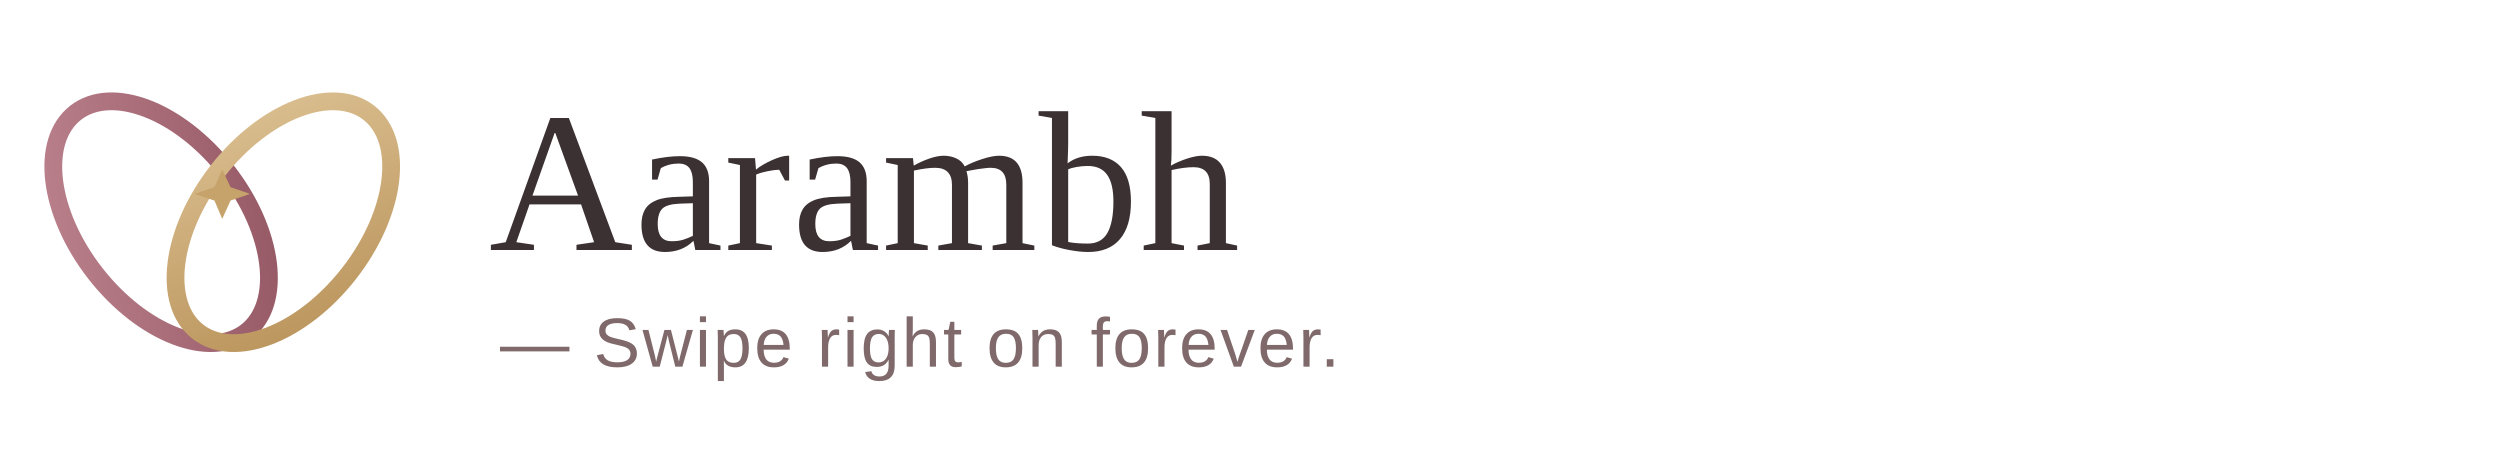
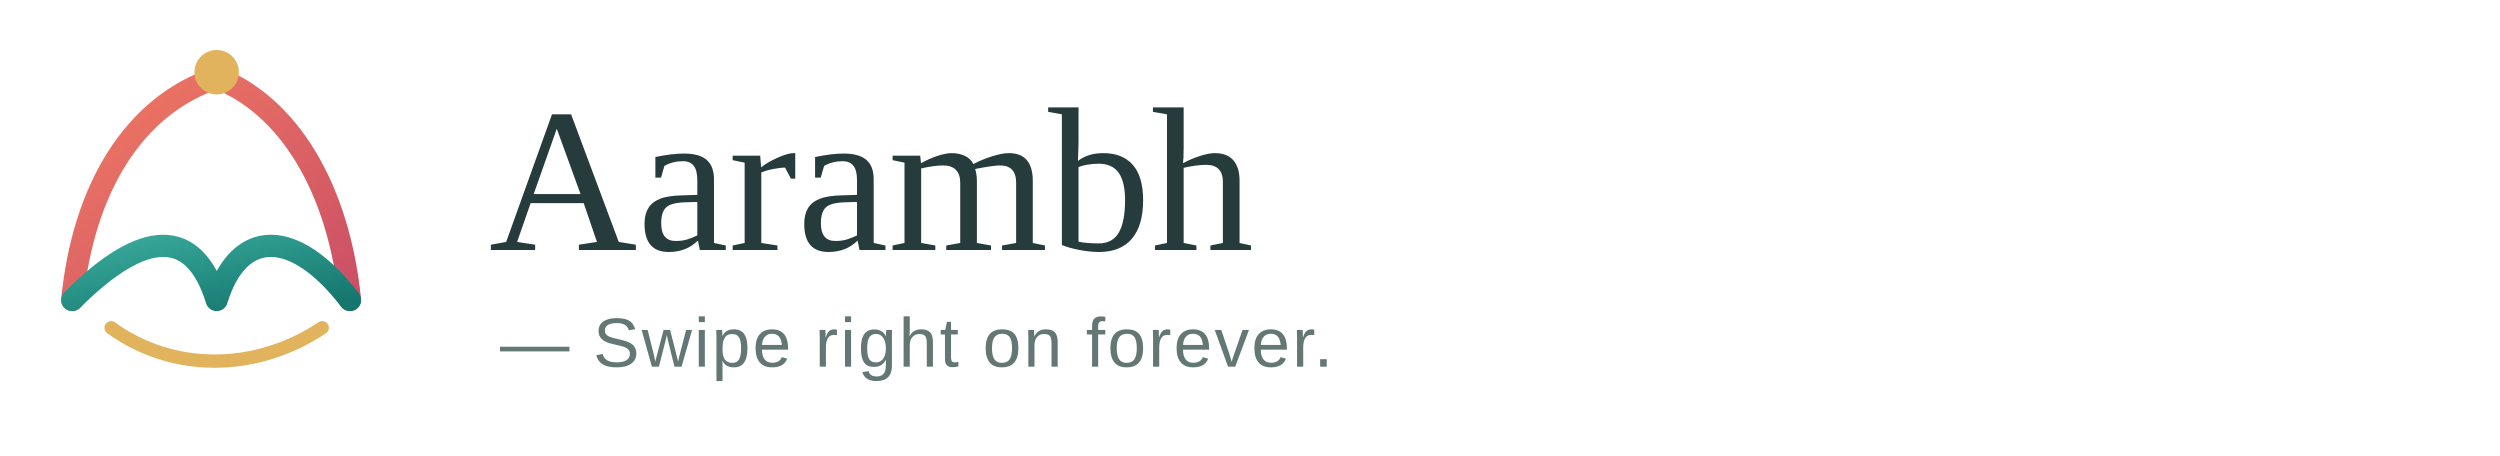
<svg xmlns="http://www.w3.org/2000/svg" width="450" height="82" viewBox="0 0 450 82" role="img" aria-labelledby="title desc">
  <defs>
-     <linearGradient id="rose" x1="0" y1="0" x2="1" y2="1">
-       <stop offset="0" stop-color="#bd8490" />
-       <stop offset="1" stop-color="#925561" />
+     <linearGradient id="a" x1="0" y1="0" x2="1" y2="1">
+       <stop stop-color="#f07a63" />
+       <stop offset="1" stop-color="#cb4f65" />
    </linearGradient>
-     <linearGradient id="gold" x1="0" y1="0" x2="1" y2="1">
-       <stop offset="0" stop-color="#ddc294" />
-       <stop offset="1" stop-color="#b89158" />
+     <linearGradient id="b" x1="0" y1="0" x2="1" y2="1">
+       <stop stop-color="#38a99b" />
+       <stop offset="1" stop-color="#15766e" />
    </linearGradient>
  </defs>
  <g fill="none" stroke-linecap="round" stroke-linejoin="round">
-     <ellipse cx="29" cy="40" rx="15" ry="25" transform="rotate(-38 29 40)" stroke="url(#rose)" stroke-width="3.2" />
-     <ellipse cx="51" cy="40" rx="15" ry="25" transform="rotate(38 51 40)" stroke="url(#gold)" stroke-width="3.2" />
-     <path d="M40 30.5l1.5 3.2 3.5 1.2-3.5 1.2-1.5 3.3-1.4-3.3-3.6-1.2 3.6-1.2z" fill="#c6a36a" stroke="none" />
+     <path d="M13 54C15 34 24 19 39 14c13 5 22 20 24 40" stroke="url(#a)" stroke-width="4" />
+     <path d="M13 54c13-13 22-13 26 0 4-13 14-13 24 0" stroke="url(#b)" stroke-width="4" />
+     <path d="M20 59c11 8 26 8 38 0" stroke="#e2b35d" stroke-width="2.4" />
  </g>
-   <text x="88" y="45" fill="#3b3032" font-family="Georgia, 'Times New Roman', serif" font-size="36" letter-spacing=".2">Aarambh</text>
-   <text x="90" y="66" fill="#80696a" font-family="Arial, Helvetica, sans-serif" font-size="12.5" letter-spacing=".45">— Swipe right on forever.</text>
+   <circle cx="39" cy="13" r="4" fill="#e2b35d" />
+   <text x="88" y="45" fill="#263b3b" font-family="Georgia, 'Times New Roman', serif" font-size="37">Aarambh</text>
+   <text x="90" y="66" fill="#637775" font-family="Arial, Helvetica, sans-serif" font-size="12.5" letter-spacing=".4">— Swipe right on forever.</text>
</svg>
